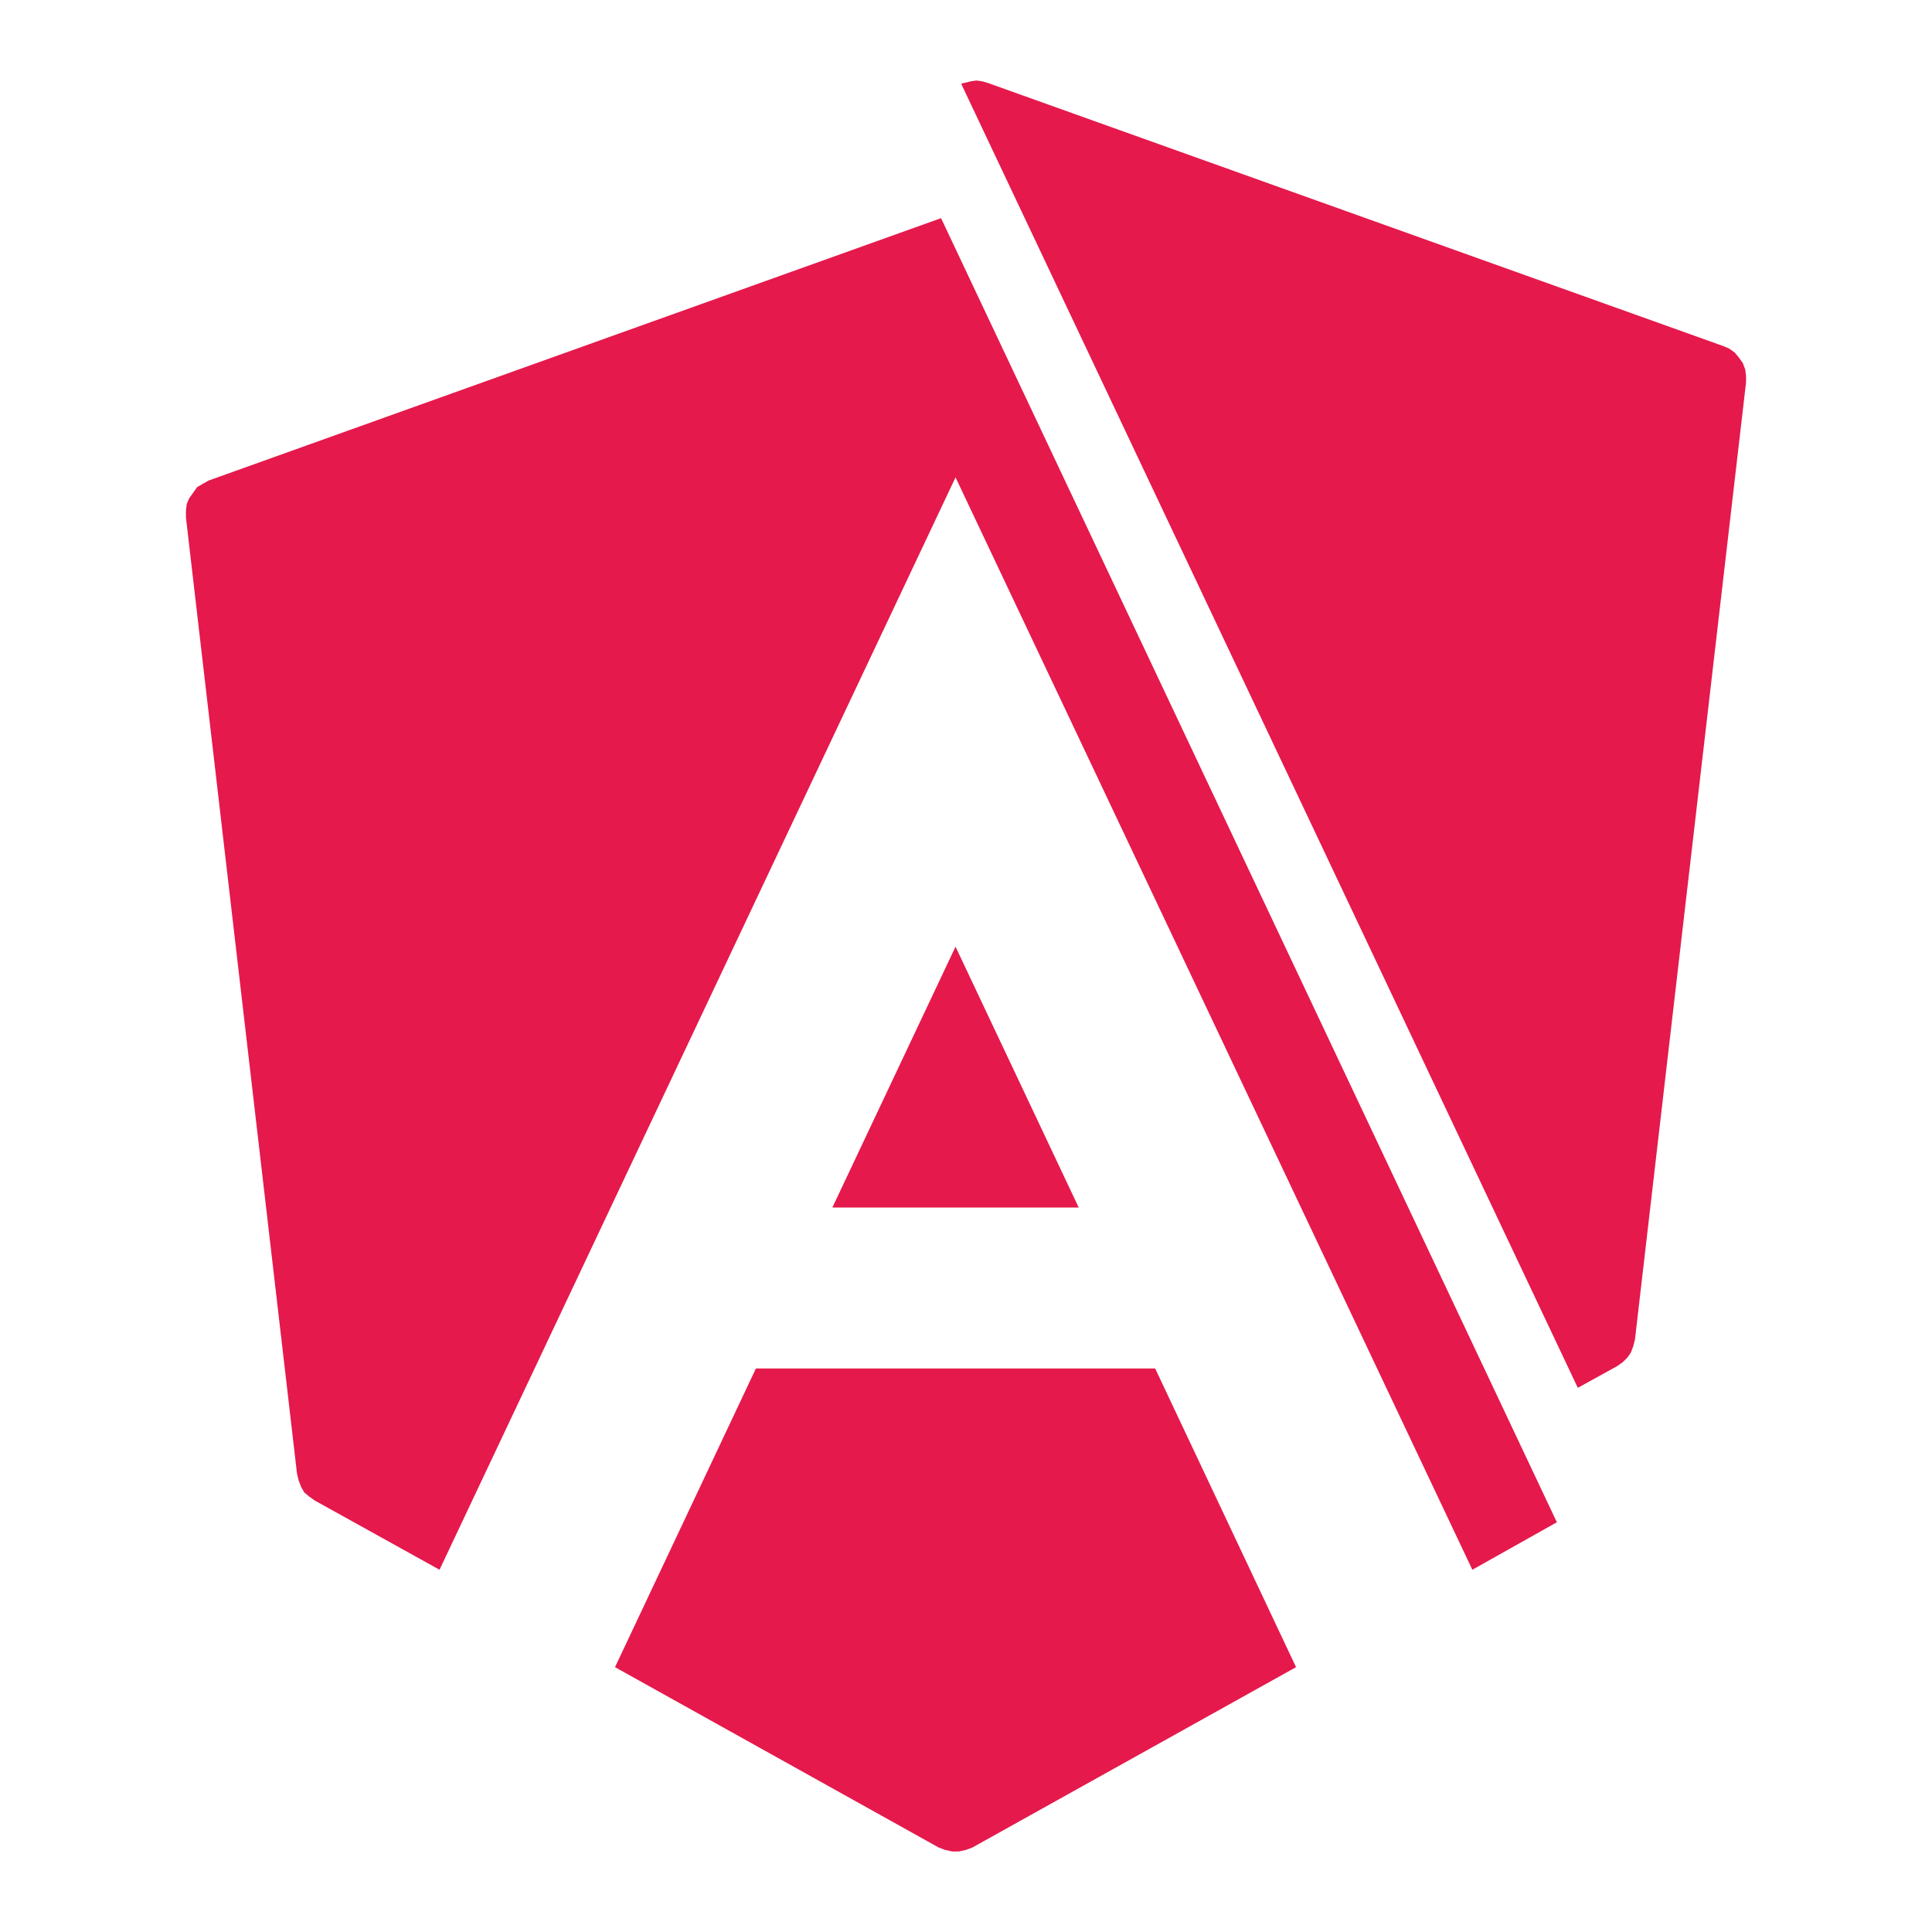
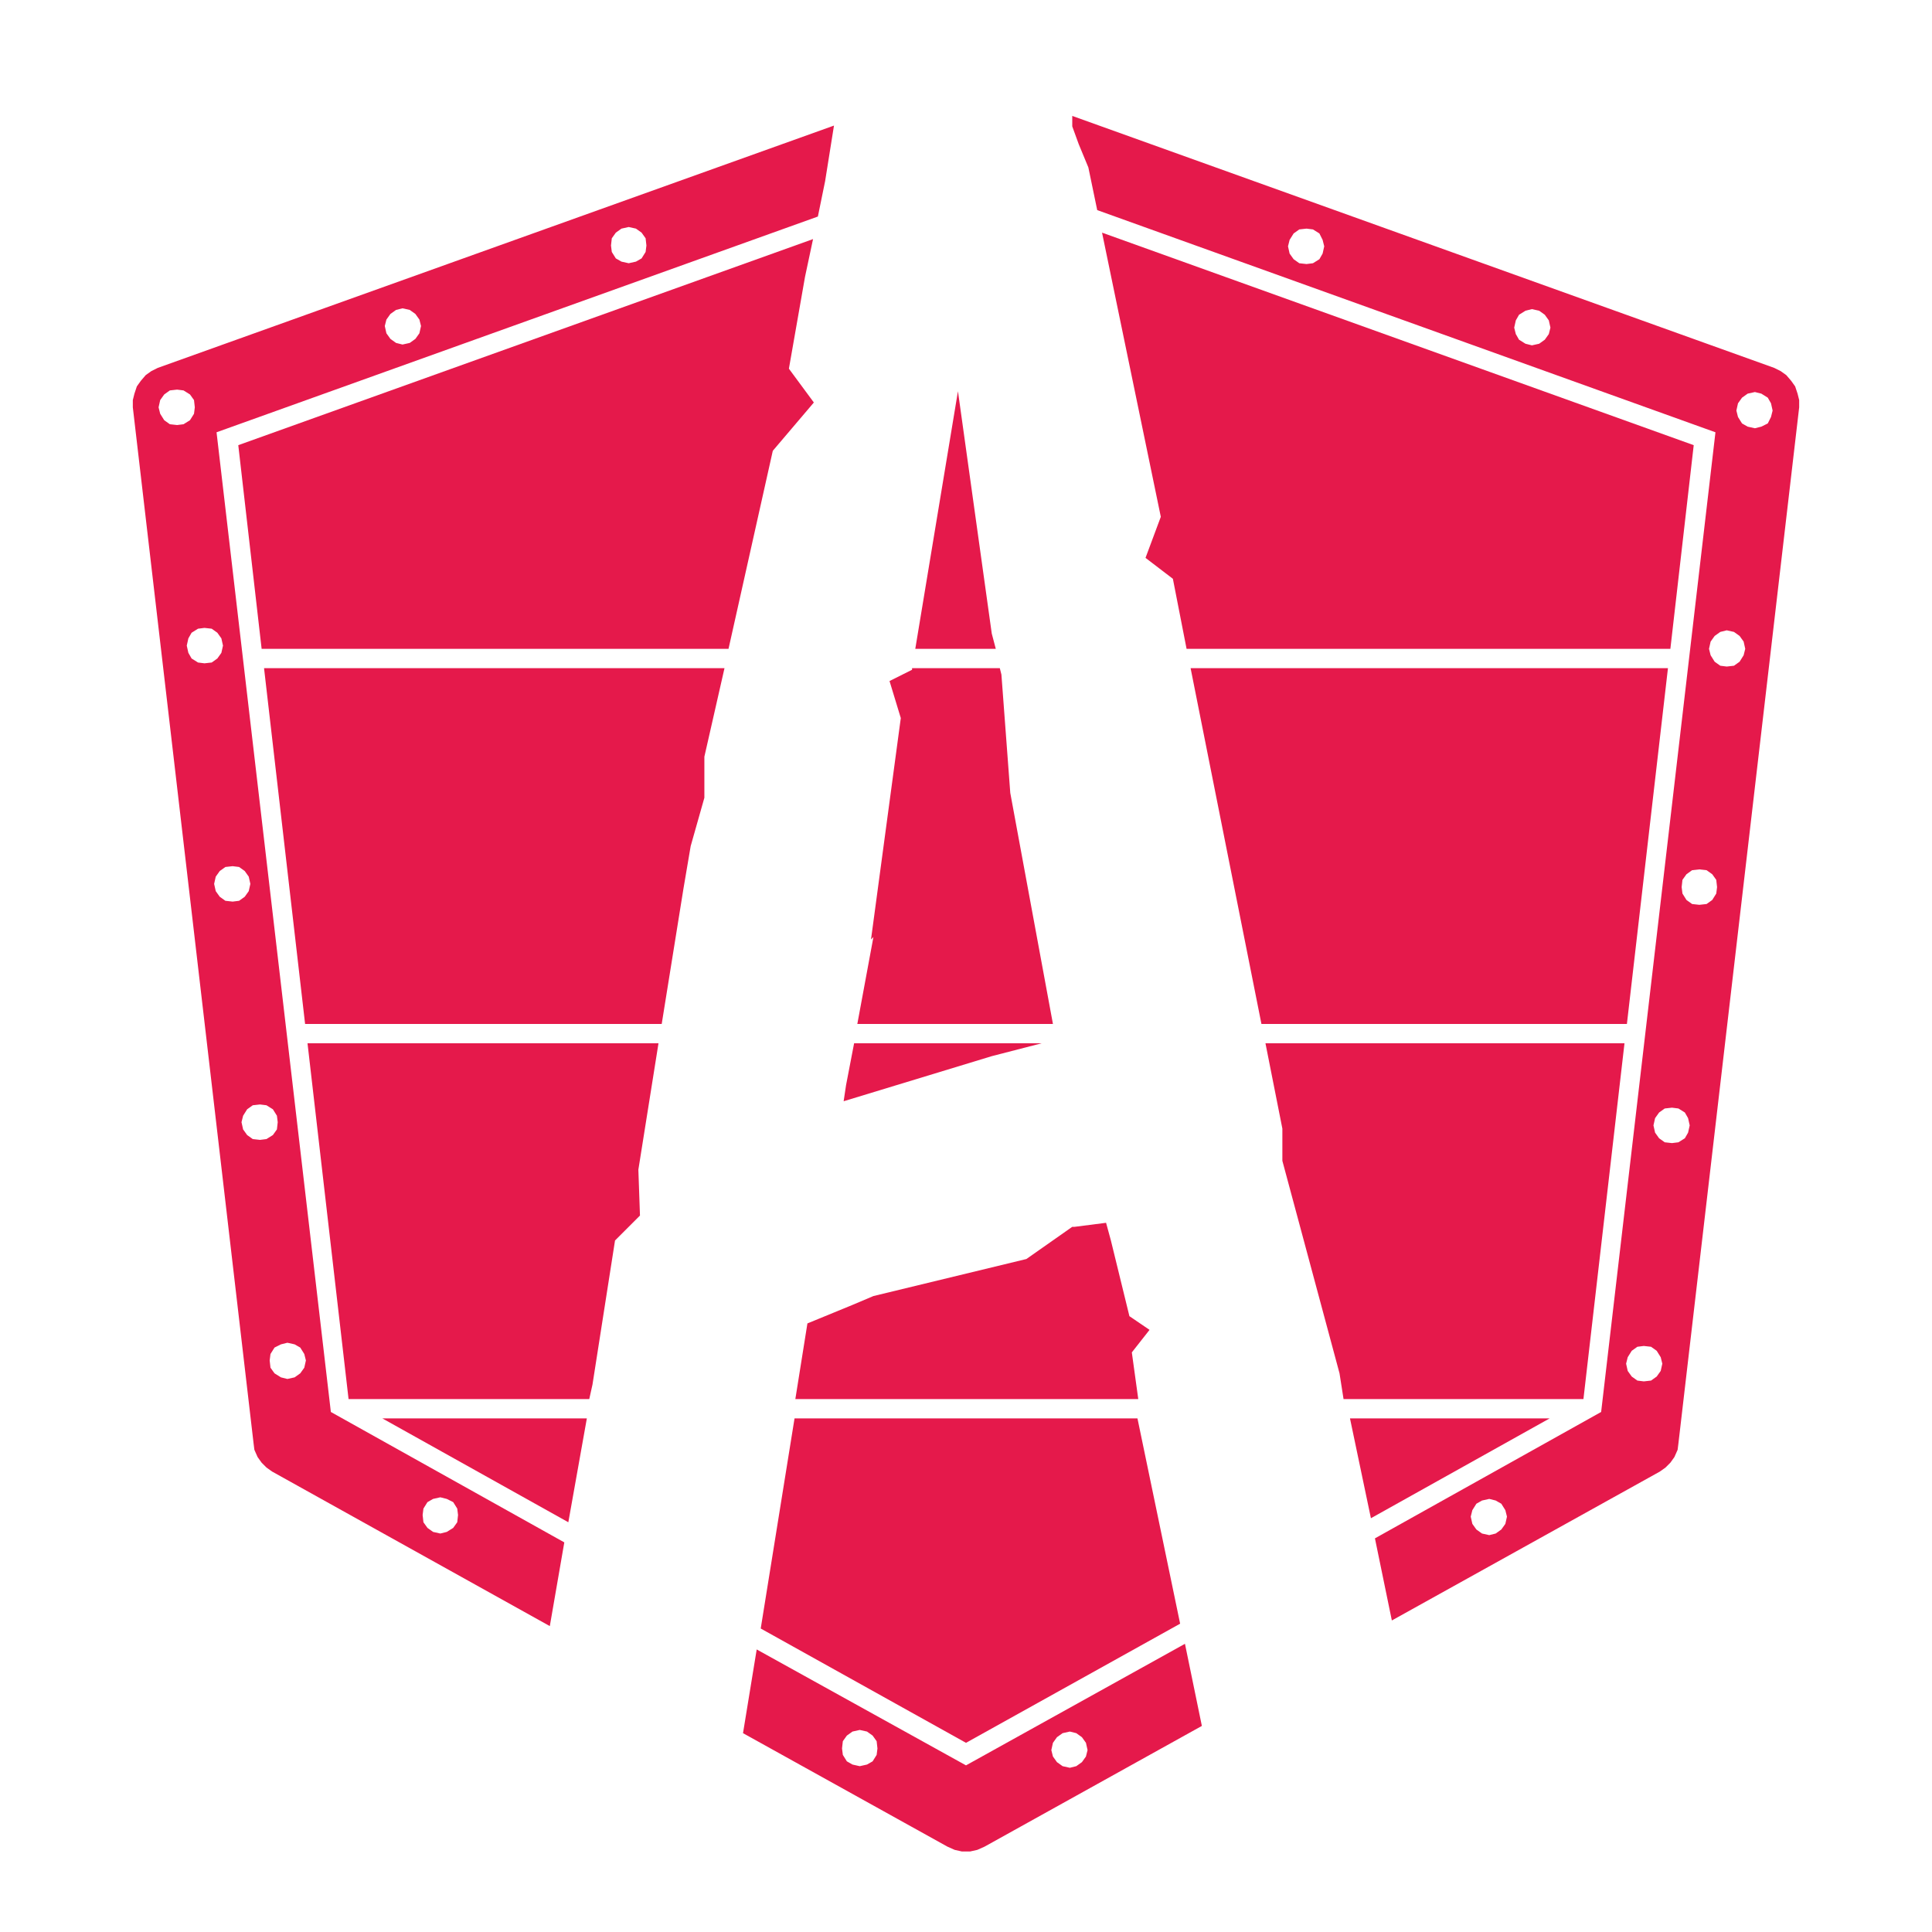
<svg xmlns="http://www.w3.org/2000/svg" viewBox="0 0 24 24">
  <style>
svg{animation:a 360ms cubic-bezier(.2,.8,.2,1) both;transform-origin:center}
- .p{animation:p 760ms 260ms cubic-bezier(.2,.8,.2,1) both}.w{animation:w 760ms 260ms cubic-bezier(.34,1.5,.5,1) both}
+ .b{animation:b 700ms 240ms cubic-bezier(.34,1.5,.5,1) both}
@keyframes a{from{opacity:0;transform:scale(.85)}}
- @keyframes p{from{transform:translate(0.129px,-0.836px)}}
- @keyframes w{from{transform:translate(-0.129px,0.836px)}}
- @media (prefers-reduced-motion:reduce){svg,.p,.w{animation:none}}
+ @keyframes b{from{opacity:0;transform:translateY(-2px)}}
+ @media (prefers-reduced-motion:reduce){svg,.b{animation:none}}
</style>
-   <path class="p" fill="#e5194b" d="M2.52 6.01L2.45 6.05L2.4 6.12L2.35 6.19L2.32 6.26L2.31 6.34L2.31 6.43L3.69 18.31L3.71 18.39L3.74 18.47L3.78 18.54L3.84 18.59L3.91 18.64L5.46 19.5L11.87 5.93L18.29 19.5L19.34 18.91L11.69 2.71L2.59 5.97ZM11.74 22.98L11.83 23L11.91 23L12 22.98L12.08 22.95L16.1 20.71L14.35 17L9.39 17L7.64 20.71L11.66 22.95ZM13.4 15L11.87 11.76L10.34 15Z" />
-   <path class="w" fill="#e5194b" d="M11.94 1.04L19.6 17.24L20.09 16.97L20.16 16.92L20.22 16.86L20.26 16.8L20.29 16.72L20.31 16.64L21.69 4.75L21.69 4.67L21.68 4.59L21.65 4.51L21.6 4.44L21.55 4.38L21.48 4.33L21.41 4.3L12.27 1.03L12.2 1.01L12.13 1L12.06 1.01L11.98 1.03Z" />
+   <path fill="#e5194b" d="M20.75 18.17L20.8 18.1L20.84 18.01L20.85 17.93L22.35 5.06L22.35 4.97L22.33 4.89L22.3 4.8L22.25 4.73L22.19 4.66L22.12 4.61L22.04 4.57L13.32 1.44L13.32 1.57L13.4 1.79L13.52 2.08L13.63 2.61L21.31 5.37L19.89 17.54L17.08 19.11L17.29 20.13L20.62 18.28L20.69 18.23ZM16.39 2.9L16.43 2.98L16.45 3.06L16.43 3.15L16.39 3.22L16.31 3.27L16.23 3.28L16.14 3.27L16.07 3.22L16.02 3.15L16 3.06L16.02 2.98L16.07 2.9L16.14 2.85L16.23 2.84L16.31 2.85ZM19.19 3.91L19.24 3.98L19.26 4.07L19.24 4.15L19.19 4.22L19.12 4.27L19.03 4.29L18.95 4.27L18.87 4.22L18.83 4.15L18.81 4.07L18.83 3.98L18.87 3.91L18.95 3.86L19.03 3.84L19.12 3.86ZM21.96 4.94L22 5.01L22.02 5.1L22 5.18L21.96 5.26L21.88 5.3L21.8 5.32L21.71 5.3L21.64 5.26L21.59 5.18L21.57 5.1L21.59 5.01L21.64 4.94L21.71 4.89L21.8 4.87L21.88 4.89ZM21.61 7.9L21.66 7.97L21.68 8.06L21.66 8.14L21.61 8.22L21.54 8.27L21.45 8.28L21.37 8.27L21.3 8.22L21.25 8.14L21.23 8.06L21.25 7.97L21.3 7.9L21.37 7.85L21.45 7.83L21.54 7.85ZM21.27 10.86L21.32 10.93L21.33 11.02L21.32 11.1L21.27 11.18L21.2 11.23L21.11 11.24L21.02 11.23L20.95 11.18L20.9 11.1L20.89 11.02L20.9 10.93L20.95 10.86L21.02 10.81L21.11 10.8L21.2 10.81ZM20.93 13.82L20.97 13.89L20.99 13.98L20.97 14.07L20.93 14.14L20.85 14.19L20.77 14.2L20.68 14.19L20.61 14.14L20.56 14.07L20.54 13.98L20.56 13.89L20.61 13.82L20.68 13.77L20.77 13.76L20.85 13.77ZM20.58 16.78L20.63 16.86L20.65 16.94L20.63 17.03L20.58 17.1L20.51 17.15L20.42 17.16L20.34 17.15L20.27 17.1L20.22 17.03L20.2 16.94L20.22 16.86L20.27 16.78L20.34 16.73L20.42 16.72L20.51 16.73ZM18.58 18.64L18.65 18.68L18.7 18.76L18.72 18.84L18.7 18.93L18.65 19L18.58 19.05L18.5 19.07L18.41 19.05L18.34 19L18.29 18.93L18.27 18.84L18.29 18.76L18.34 18.68L18.41 18.64L18.5 18.62ZM1.7 4.8L1.67 4.89L1.65 4.97L1.65 5.06L3.15 17.93L3.16 18.01L3.2 18.1L3.25 18.17L3.31 18.23L3.38 18.28L6.83 20.2L7.01 19.16L4.11 17.54L2.69 5.37L10.16 2.69L10.25 2.25L10.36 1.56L1.96 4.57L1.88 4.61L1.81 4.66L1.75 4.73ZM8.02 2.96L8.03 3.05L8.02 3.13L7.97 3.21L7.9 3.25L7.81 3.27L7.72 3.25L7.65 3.21L7.6 3.13L7.59 3.05L7.6 2.96L7.65 2.89L7.72 2.84L7.81 2.82L7.9 2.84L7.97 2.89ZM5.21 3.97L5.23 4.05L5.21 4.14L5.16 4.21L5.09 4.26L5 4.28L4.92 4.26L4.85 4.21L4.8 4.14L4.78 4.05L4.8 3.97L4.85 3.9L4.92 3.85L5 3.83L5.09 3.85L5.16 3.9ZM2.41 4.97L2.42 5.06L2.41 5.14L2.36 5.22L2.28 5.27L2.2 5.28L2.11 5.27L2.04 5.22L1.99 5.14L1.97 5.06L1.99 4.97L2.04 4.9L2.11 4.85L2.2 4.84L2.28 4.85L2.36 4.9ZM2.75 7.93L2.77 8.02L2.75 8.11L2.7 8.18L2.63 8.23L2.54 8.24L2.46 8.23L2.38 8.18L2.34 8.11L2.32 8.02L2.34 7.93L2.38 7.86L2.46 7.81L2.54 7.8L2.63 7.81L2.7 7.86ZM3.09 10.89L3.11 10.98L3.09 11.07L3.04 11.14L2.97 11.19L2.89 11.2L2.8 11.19L2.73 11.14L2.68 11.07L2.66 10.98L2.68 10.89L2.73 10.82L2.8 10.77L2.89 10.76L2.97 10.77L3.04 10.82ZM3.44 13.86L3.45 13.94L3.44 14.03L3.39 14.1L3.31 14.15L3.23 14.16L3.14 14.15L3.07 14.1L3.02 14.03L3 13.94L3.02 13.86L3.07 13.78L3.14 13.73L3.23 13.72L3.31 13.73L3.39 13.78ZM3.78 16.82L3.8 16.9L3.78 16.99L3.73 17.06L3.66 17.11L3.57 17.13L3.49 17.11L3.41 17.06L3.36 16.99L3.35 16.9L3.36 16.82L3.41 16.74L3.49 16.7L3.57 16.68L3.66 16.7L3.73 16.74ZM5.63 18.66L5.68 18.74L5.69 18.82L5.68 18.91L5.63 18.98L5.55 19.03L5.47 19.05L5.38 19.03L5.31 18.98L5.26 18.91L5.25 18.82L5.26 18.74L5.31 18.66L5.38 18.62L5.47 18.6L5.55 18.62ZM12.05 23L12.14 22.98L12.23 22.94L14.93 21.44L14.72 20.42L12 21.93L9.4 20.49L9.23 21.53L11.77 22.94L11.86 22.98L11.95 23ZM10.84 21.56L10.89 21.63L10.9 21.72L10.89 21.8L10.84 21.88L10.77 21.92L10.68 21.94L10.59 21.92L10.52 21.88L10.47 21.8L10.46 21.72L10.47 21.63L10.52 21.56L10.59 21.51L10.68 21.49L10.77 21.51ZM13.44 21.58L13.49 21.65L13.51 21.74L13.49 21.82L13.44 21.89L13.37 21.94L13.29 21.96L13.2 21.94L13.13 21.89L13.08 21.82L13.06 21.74L13.08 21.65L13.13 21.58L13.2 21.53L13.29 21.51L13.37 21.53Z" />
+   <path class="b" fill="#e5194b" d="M10 3.44L10.1 2.97L2.96 5.53L3.25 8.06L9.05 8.06L9.6 5.6L10.11 5L9.8 4.58ZM12.32 7.87L11.9 4.86L11.37 8.06L12.37 8.06ZM9 8.3L3.28 8.3L3.79 12.72L8.22 12.72L8.49 11.04L8.58 10.51L8.75 9.91L8.75 9.4ZM11.33 8.3L11.33 8.32L11.05 8.46L11.19 8.92L10.82 11.67L10.85 11.64L10.65 12.72L13.08 12.72L12.55 9.85L12.44 8.38L12.42 8.3ZM10.48 13.68L12.32 13.12L12.94 12.96L10.61 12.96L10.51 13.48ZM8.18 12.96L3.82 12.96L4.33 17.38L7.32 17.38L7.36 17.2L7.64 15.41L7.95 15.1L7.93 14.53ZM7.06 18.91L7.29 17.62L4.75 17.62ZM14.57 7.19L14.74 8.06L20.75 8.06L21.04 5.53L13.69 2.89L14.42 6.42L14.23 6.93ZM20.72 8.3L14.79 8.3L15.67 12.72L20.21 12.72ZM16.64 17.06L16.69 17.38L19.67 17.38L20.18 12.96L15.72 12.96L15.93 14.02L15.93 14.42ZM13.74 15.19L13.35 15.24L13.32 15.24L12.75 15.64L10.85 16.1L10.59 16.21L10.03 16.44L9.88 17.38L14.14 17.38L14.06 16.8L14.28 16.52L14.03 16.35L13.8 15.41ZM19.25 17.62L16.77 17.62L17.03 18.86ZM12 21.65L14.66 20.17L14.13 17.62L9.87 17.62L9.45 20.23Z" />
</svg>
